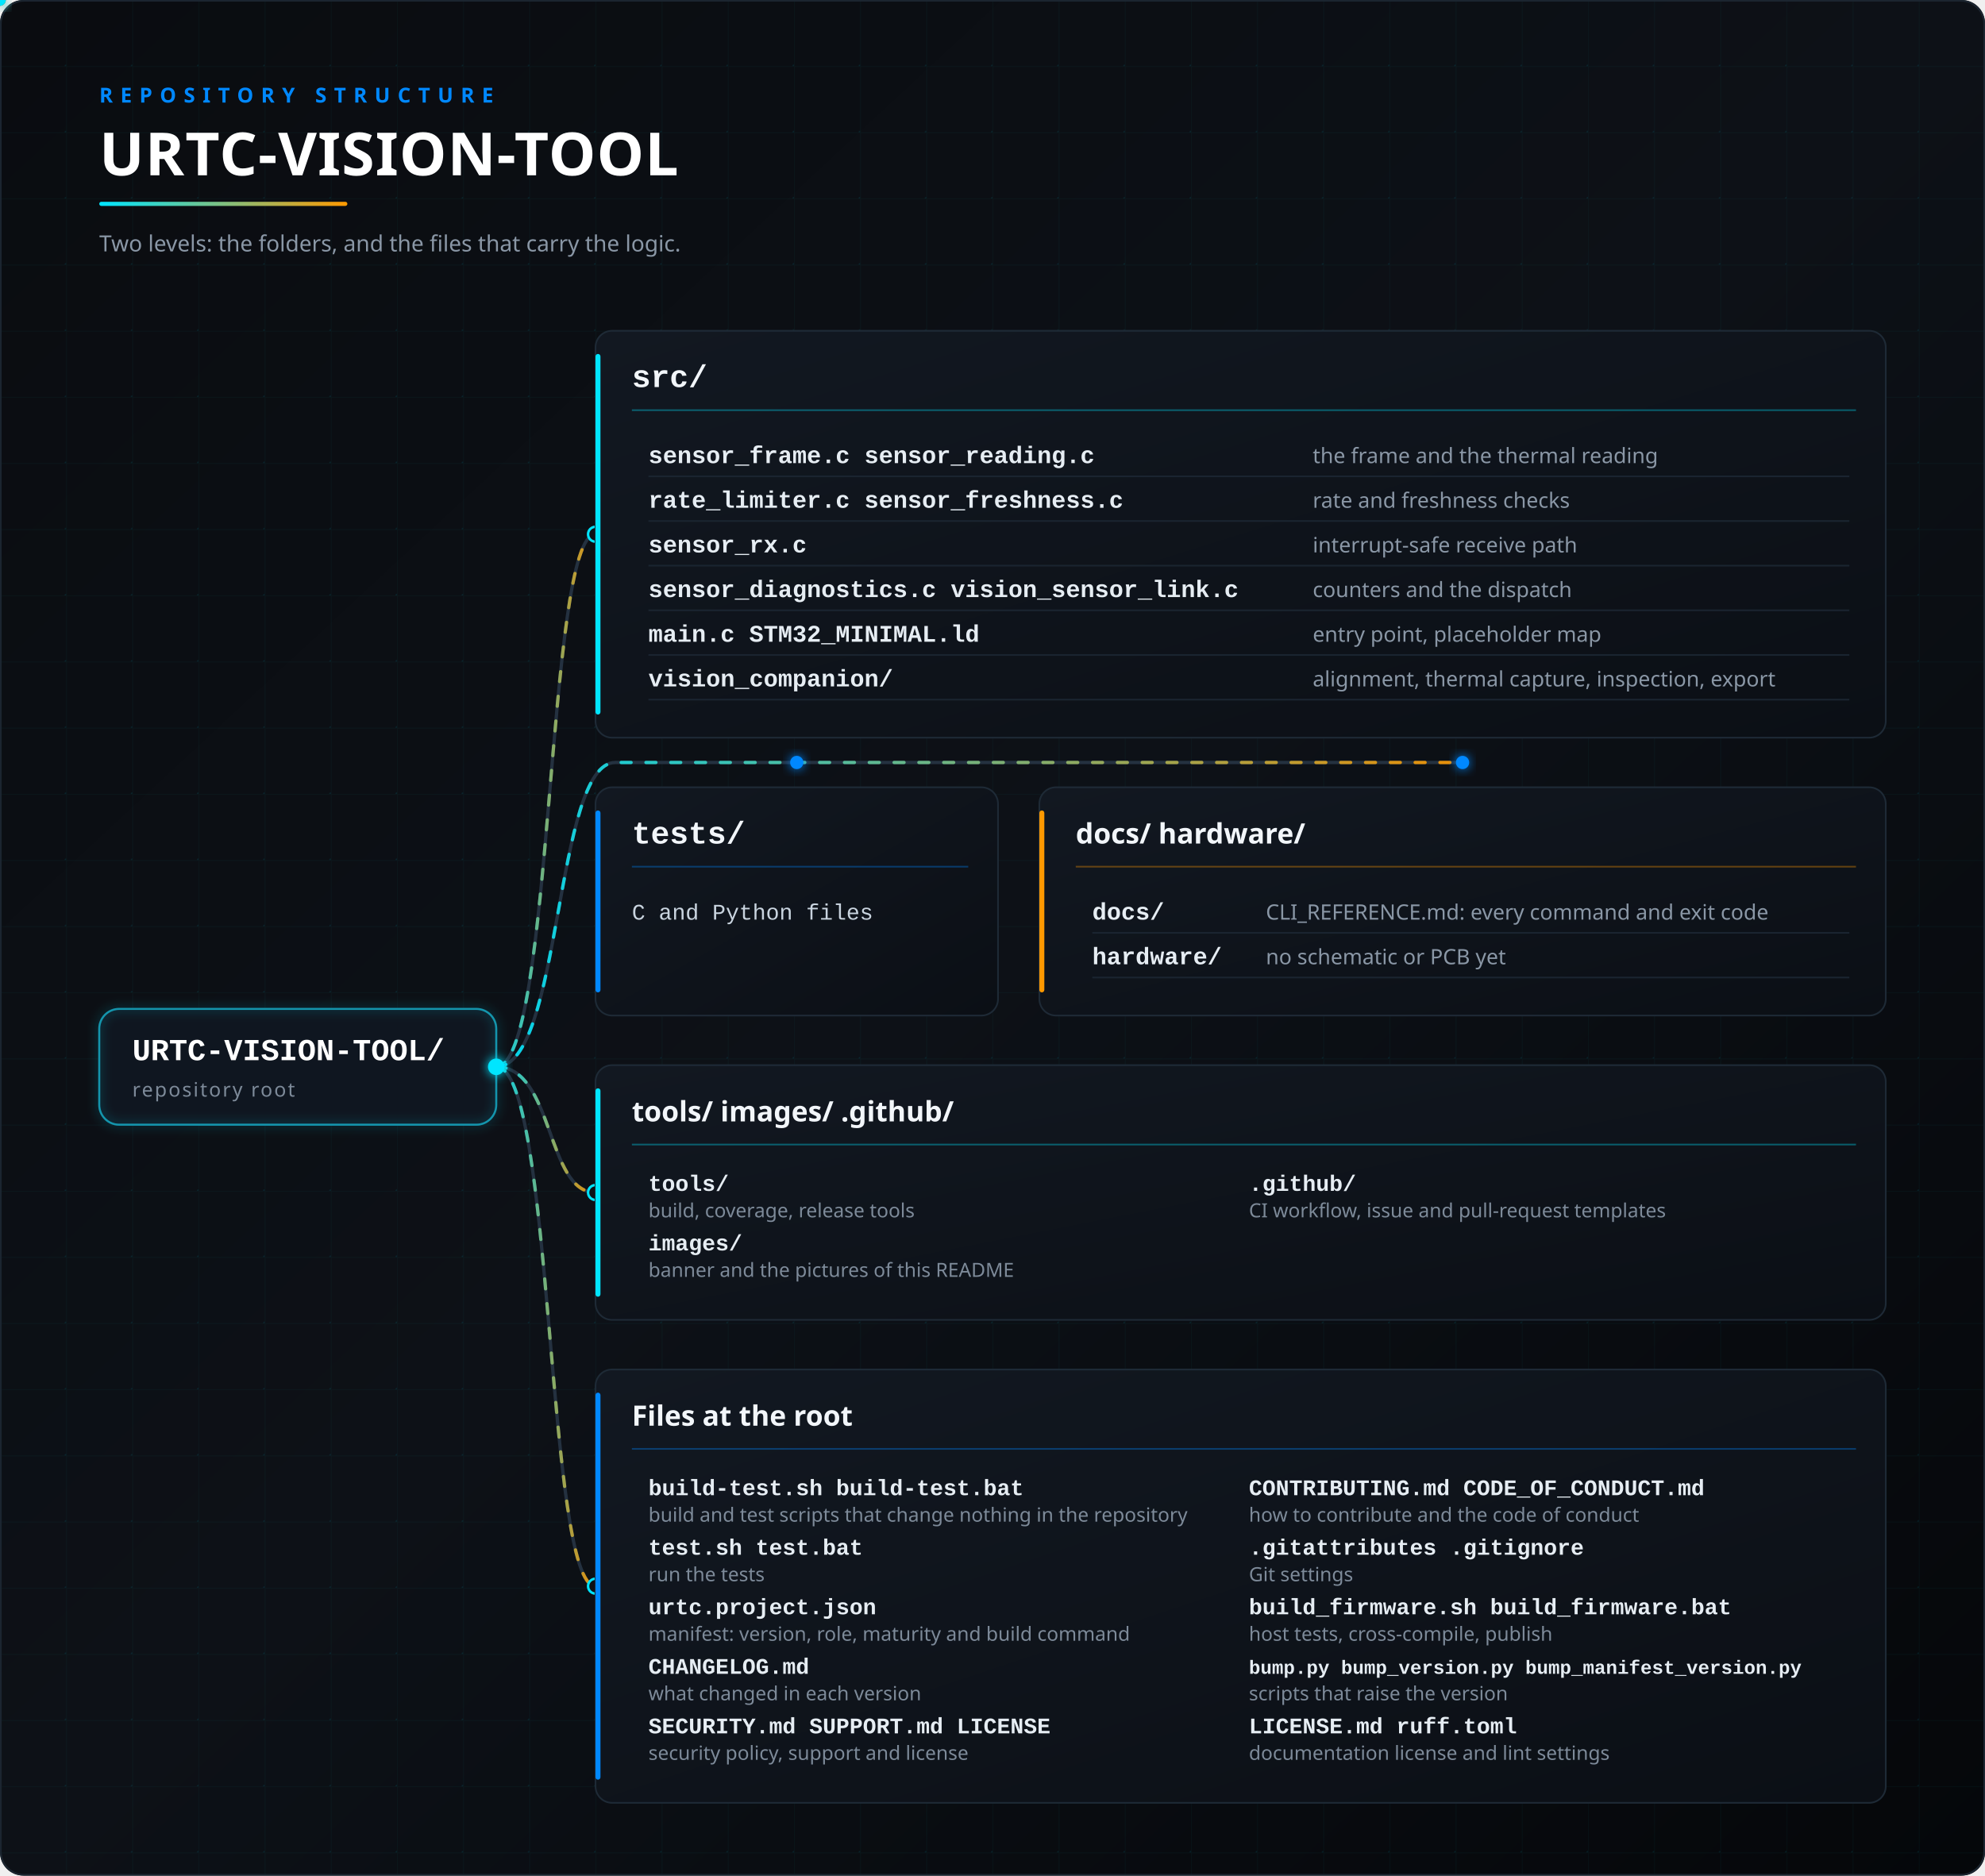
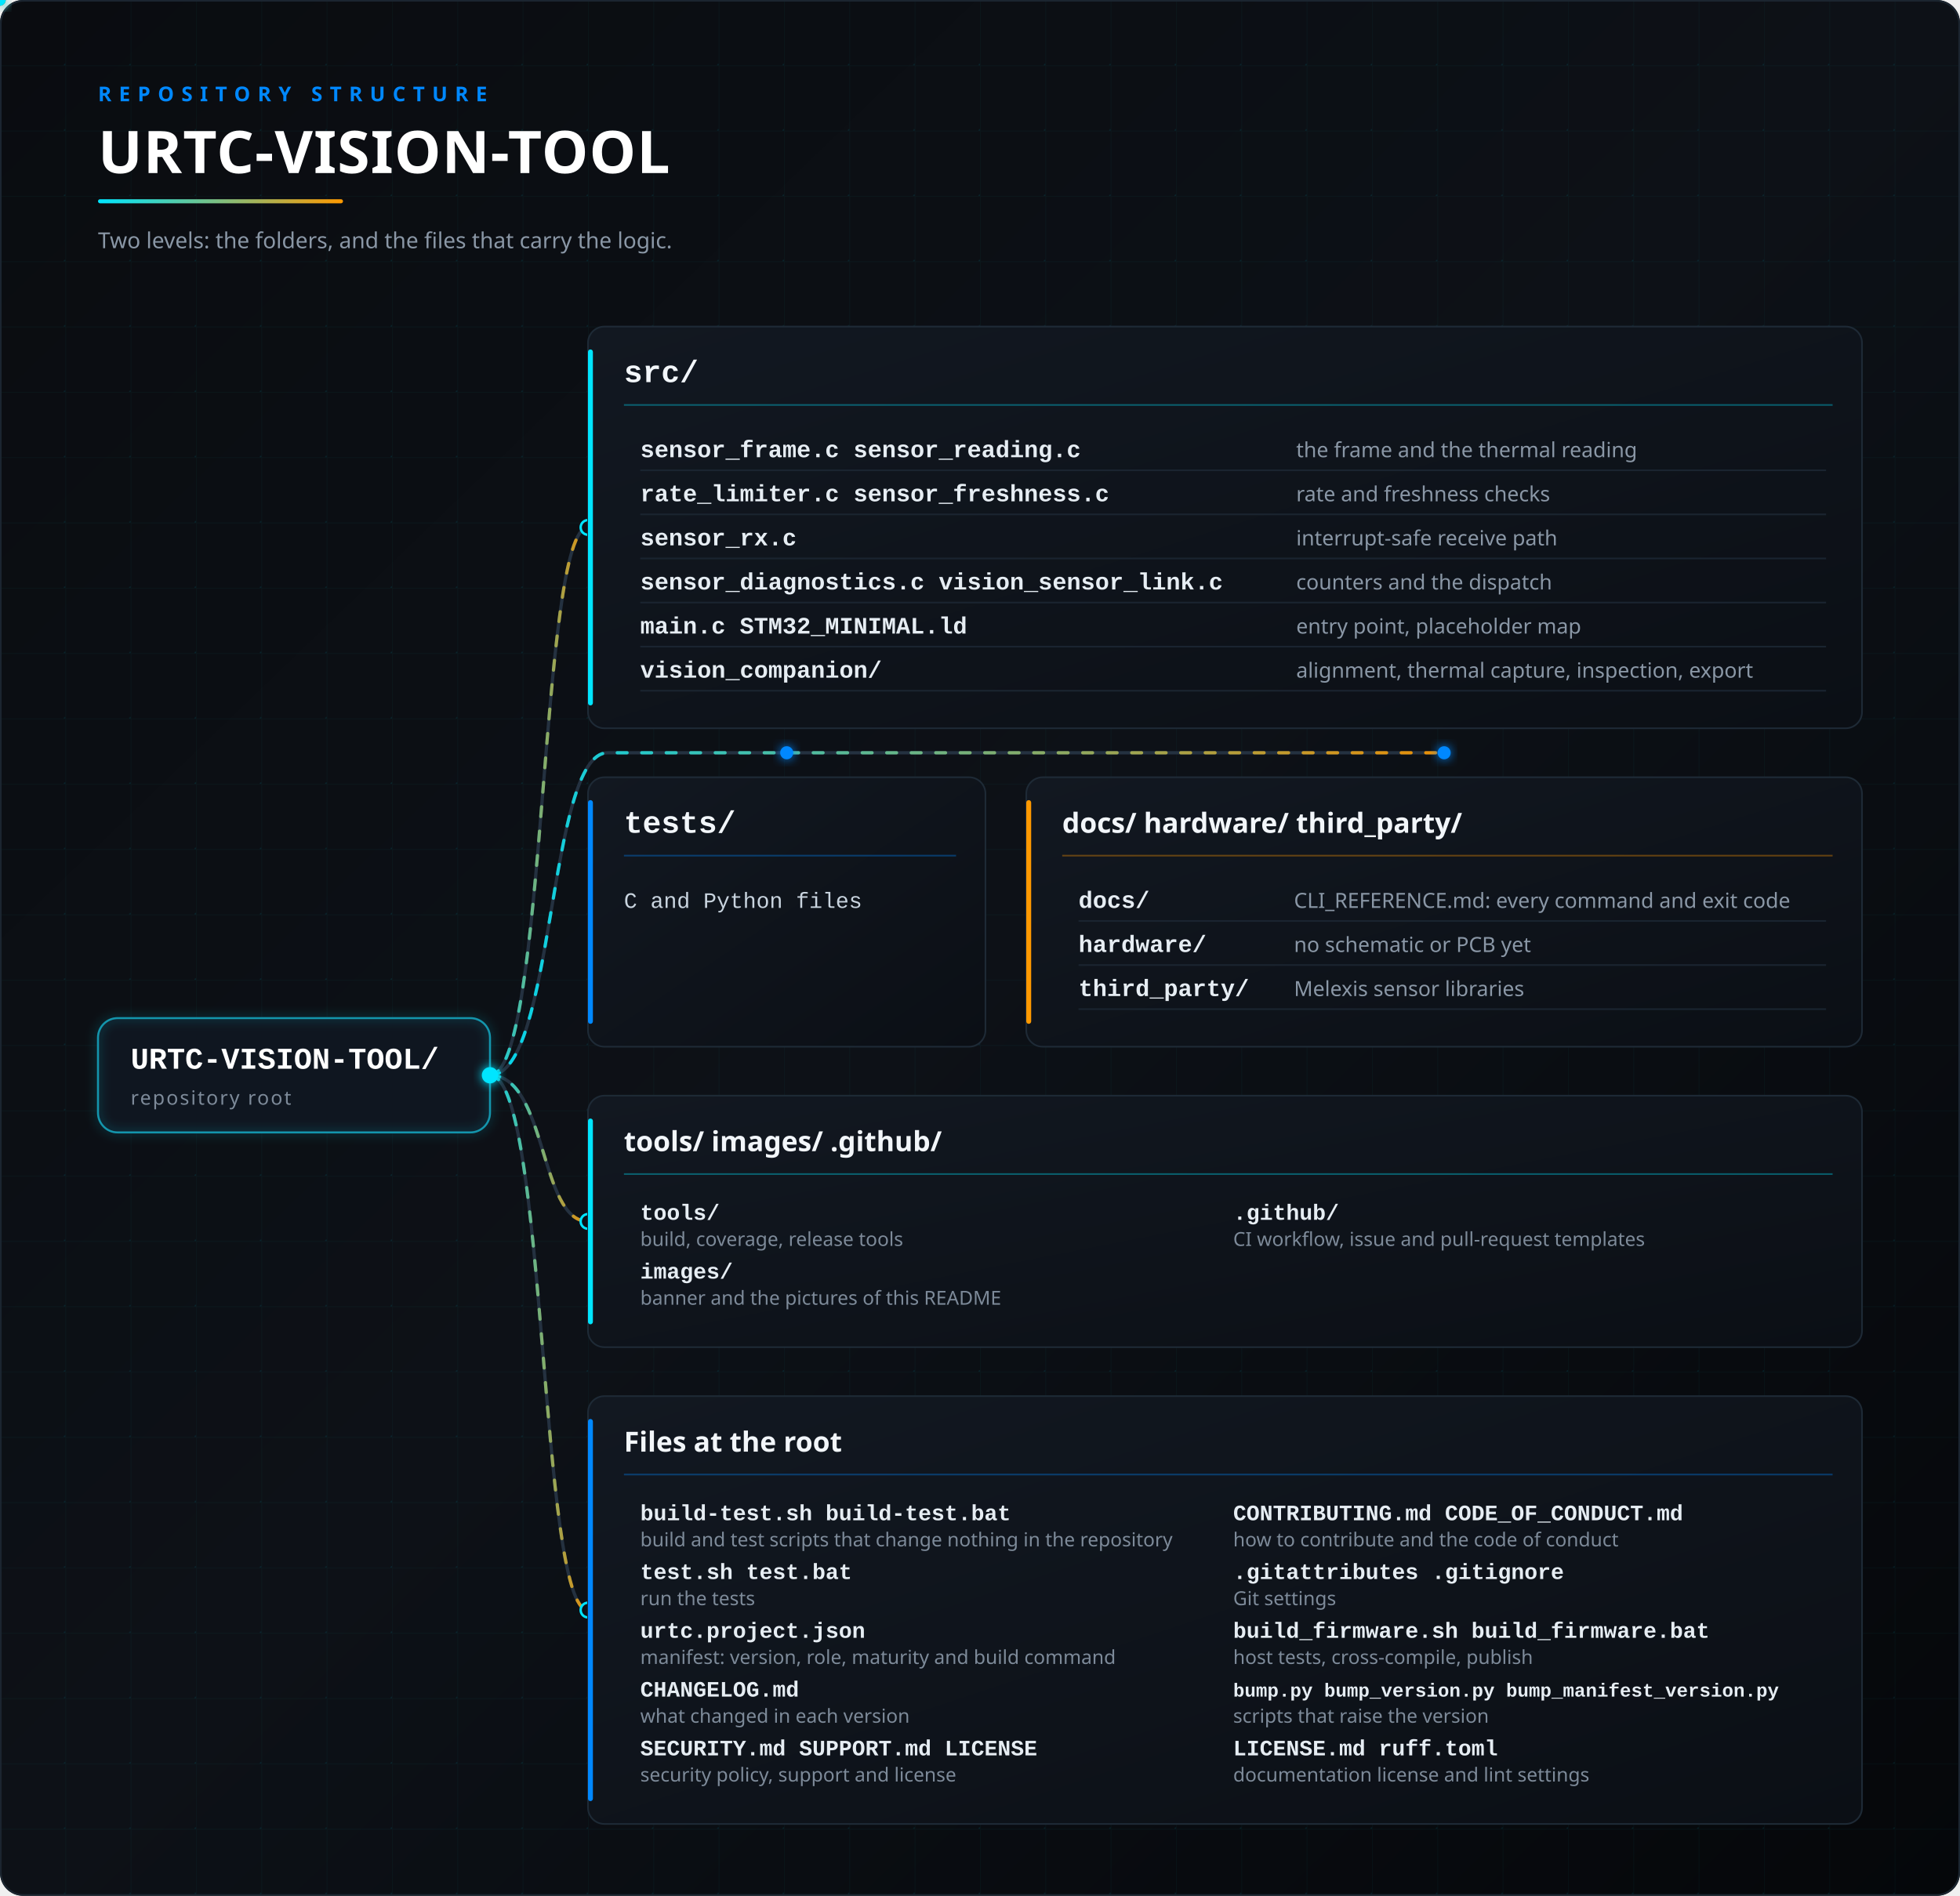
- <svg xmlns="http://www.w3.org/2000/svg" viewBox="0 0 1200 1134" width="100%" role="img" aria-labelledby="t d">
+ <svg xmlns="http://www.w3.org/2000/svg" viewBox="0 0 1200 1161" width="100%" role="img" aria-labelledby="t d">
  <defs>
    <linearGradient id="bg" x1="0" y1="0" x2="1" y2="1">
      <stop offset="0" stop-color="#0A0C10" />
      <stop offset="0.5" stop-color="#0D1117" />
      <stop offset="1" stop-color="#05070A" />
    </linearGradient>
    <linearGradient id="card" x1="0" y1="0" x2="1" y2="1">
      <stop offset="0" stop-color="#121821" />
      <stop offset="1" stop-color="#0B0F15" />
    </linearGradient>
    <linearGradient id="line" x1="0" y1="0" x2="1" y2="0">
      <stop offset="0" stop-color="#00E5FF" />
      <stop offset="1" stop-color="#FF9900" />
    </linearGradient>
    <filter id="glow" x="-50%" y="-50%" width="200%" height="200%">
      <feGaussianBlur stdDeviation="3" result="b" />
      <feMerge>
        <feMergeNode in="b" />
        <feMergeNode in="SourceGraphic" />
      </feMerge>
    </filter>
    <pattern id="grid" width="40" height="40" patternUnits="userSpaceOnUse">
      <path d="M40 0H0V40" fill="none" stroke="#00E5FF" stroke-opacity="0.035" />
      <circle cx="40" cy="40" r="1" fill="#00E5FF" fill-opacity="0.09" />
    </pattern>
  </defs>
-   <rect width="1200" height="1134" rx="14" fill="url(#bg)" />
-   <rect width="1200" height="1134" rx="14" fill="url(#grid)" />
-   <rect x="0.5" y="0.5" width="1199" height="1133" rx="14" fill="none" stroke="#1B2530" />
+   <rect width="1200" height="1161" rx="14" fill="url(#bg)" />
+   <rect width="1200" height="1161" rx="14" fill="url(#grid)" />
+   <rect x="0.5" y="0.5" width="1199" height="1160" rx="14" fill="none" stroke="#1B2530" />
  <text x="60" y="62" font-family="'Segoe UI','Noto Sans','Noto Sans CJK SC','Microsoft YaHei','Yu Gothic','Helvetica Neue',Helvetica,Arial,sans-serif" font-size="12.5" font-weight="600" fill="#0088FF" text-anchor="start" letter-spacing="4.5">REPOSITORY STRUCTURE</text>
  <text x="60" y="106" font-family="'Segoe UI','Noto Sans','Noto Sans CJK SC','Microsoft YaHei','Yu Gothic','Helvetica Neue',Helvetica,Arial,sans-serif" font-size="36" font-weight="700" fill="#FFFFFF" text-anchor="start" letter-spacing="0.5">URTC-VISION-TOOL</text>
  <rect x="60" y="122" width="150" height="2.5" rx="1.25" fill="url(#line)">
    <animate attributeName="width" values="40;150;150" keyTimes="0;0.4;1" dur="3s" repeatCount="indefinite" />
  </rect>
  <text x="60" y="152" font-family="'Segoe UI','Noto Sans','Noto Sans CJK SC','Microsoft YaHei','Yu Gothic','Helvetica Neue',Helvetica,Arial,sans-serif" font-size="13.5" font-weight="400" fill="#8A97A6" text-anchor="start">Two levels: the folders, and the files that carry the logic.</text>
-   <path id="c0" d="M300,645 C335,645 330,323 360,323" fill="none" stroke="#243140" stroke-width="2" />
-   <path d="M300,645 C335,645 330,323 360,323" fill="none" stroke="url(#line)" stroke-width="2" stroke-linecap="round" stroke-dasharray="6 9" opacity="0.9">
+   <path id="c0" d="M300,658.5 C335,658.5 330,323 360,323" fill="none" stroke="#243140" stroke-width="2" />
+   <path d="M300,658.5 C335,658.5 330,323 360,323" fill="none" stroke="url(#line)" stroke-width="2" stroke-linecap="round" stroke-dasharray="6 9" opacity="0.9">
    <animate attributeName="stroke-dashoffset" from="0" to="-30" dur="1.6s" repeatCount="indefinite" />
  </path>
  <circle cx="360" cy="323" r="4.5" fill="#0D1117" stroke="#00E5FF" stroke-width="1.5" />
-   <path id="c1" d="M300,645 C340,645 335,461 372,461 H884.167" fill="none" stroke="#243140" stroke-width="2" />
-   <path d="M300,645 C340,645 335,461 372,461 H884.167" fill="none" stroke="url(#line)" stroke-width="2" stroke-linecap="round" stroke-dasharray="6 9" opacity="0.9">
+   <path id="c1" d="M300,658.5 C340,658.5 335,461 372,461 H884.167" fill="none" stroke="#243140" stroke-width="2" />
+   <path d="M300,658.5 C340,658.5 335,461 372,461 H884.167" fill="none" stroke="url(#line)" stroke-width="2" stroke-linecap="round" stroke-dasharray="6 9" opacity="0.9">
    <animate attributeName="stroke-dashoffset" from="0" to="-30" dur="1.6s" repeatCount="indefinite" />
  </path>
  <path d="M481.667,461 V476" stroke="url(#line)" stroke-width="2" fill="none" />
  <circle cx="481.667" cy="461" r="4" fill="#0088FF" filter="url(#glow)" />
  <path d="M884.167,461 V476" stroke="url(#line)" stroke-width="2" fill="none" />
  <circle cx="884.167" cy="461" r="4" fill="#0088FF" filter="url(#glow)" />
-   <path id="c2" d="M300,645 C335,645 330,721 360,721" fill="none" stroke="#243140" stroke-width="2" />
-   <path d="M300,645 C335,645 330,721 360,721" fill="none" stroke="url(#line)" stroke-width="2" stroke-linecap="round" stroke-dasharray="6 9" opacity="0.9">
+   <path id="c2" d="M300,658.5 C335,658.5 330,748 360,748" fill="none" stroke="#243140" stroke-width="2" />
+   <path d="M300,658.5 C335,658.5 330,748 360,748" fill="none" stroke="url(#line)" stroke-width="2" stroke-linecap="round" stroke-dasharray="6 9" opacity="0.9">
    <animate attributeName="stroke-dashoffset" from="0" to="-30" dur="1.6s" repeatCount="indefinite" />
  </path>
-   <circle cx="360" cy="721" r="4.5" fill="#0D1117" stroke="#00E5FF" stroke-width="1.5" />
-   <path id="c3" d="M300,645 C335,645 330,959 360,959" fill="none" stroke="#243140" stroke-width="2" />
-   <path d="M300,645 C335,645 330,959 360,959" fill="none" stroke="url(#line)" stroke-width="2" stroke-linecap="round" stroke-dasharray="6 9" opacity="0.9">
+   <circle cx="360" cy="748" r="4.5" fill="#0D1117" stroke="#00E5FF" stroke-width="1.5" />
+   <path id="c3" d="M300,658.5 C335,658.5 330,986 360,986" fill="none" stroke="#243140" stroke-width="2" />
+   <path d="M300,658.5 C335,658.5 330,986 360,986" fill="none" stroke="url(#line)" stroke-width="2" stroke-linecap="round" stroke-dasharray="6 9" opacity="0.9">
    <animate attributeName="stroke-dashoffset" from="0" to="-30" dur="1.6s" repeatCount="indefinite" />
  </path>
-   <circle cx="360" cy="959" r="4.5" fill="#0D1117" stroke="#00E5FF" stroke-width="1.5" />
+   <circle cx="360" cy="986" r="4.5" fill="#0D1117" stroke="#00E5FF" stroke-width="1.5" />
  <circle r="3.5" fill="#00E5FF" filter="url(#glow)">
    <animateMotion dur="3.4s" repeatCount="indefinite">
      <mpath href="#c0" />
    </animateMotion>
  </circle>
  <circle r="3.5" fill="#0088FF" filter="url(#glow)">
    <animateMotion dur="4.2s" repeatCount="indefinite">
      <mpath href="#c1" />
    </animateMotion>
  </circle>
  <circle r="3.5" fill="#FF9900" filter="url(#glow)">
    <animateMotion dur="5.0s" repeatCount="indefinite">
      <mpath href="#c2" />
    </animateMotion>
  </circle>
  <circle r="3.5" fill="#00E5FF" filter="url(#glow)">
    <animateMotion dur="5.8s" repeatCount="indefinite">
      <mpath href="#c3" />
    </animateMotion>
  </circle>
-   <rect x="60" y="610" width="240" height="70" rx="12" fill="#0F1620" stroke="#2A3A4C" stroke-width="1.2" />
-   <rect x="60" y="610" width="240" height="70" rx="12" fill="none" stroke="#00E5FF" stroke-opacity="0.5" stroke-width="1.2" filter="url(#glow)">
+   <rect x="60" y="623.5" width="240" height="70" rx="12" fill="#0F1620" stroke="#2A3A4C" stroke-width="1.2" />
+   <rect x="60" y="623.5" width="240" height="70" rx="12" fill="none" stroke="#00E5FF" stroke-opacity="0.5" stroke-width="1.2" filter="url(#glow)">
    <animate attributeName="stroke-opacity" values="0.15;0.6;0.15" dur="3.6s" repeatCount="indefinite" />
  </rect>
-   <text x="80" y="641" font-family="'JetBrains Mono','Cascadia Code','SFMono-Regular',Consolas,'Liberation Mono',monospace" font-size="18.5" font-weight="700" fill="#FFFFFF" text-anchor="start">URTC-VISION-TOOL/</text>
-   <text x="80" y="663" font-family="'Segoe UI','Noto Sans','Noto Sans CJK SC','Microsoft YaHei','Yu Gothic','Helvetica Neue',Helvetica,Arial,sans-serif" font-size="12" font-weight="400" fill="#7D8A99" text-anchor="start" letter-spacing="1">repository root</text>
-   <circle cx="300" cy="645" r="5" fill="#00E5FF" filter="url(#glow)" />
+   <text x="80" y="654.5" font-family="'JetBrains Mono','Cascadia Code','SFMono-Regular',Consolas,'Liberation Mono',monospace" font-size="18.5" font-weight="700" fill="#FFFFFF" text-anchor="start">URTC-VISION-TOOL/</text>
+   <text x="80" y="676.5" font-family="'Segoe UI','Noto Sans','Noto Sans CJK SC','Microsoft YaHei','Yu Gothic','Helvetica Neue',Helvetica,Arial,sans-serif" font-size="12" font-weight="400" fill="#7D8A99" text-anchor="start" letter-spacing="1">repository root</text>
+   <circle cx="300" cy="658.5" r="5" fill="#00E5FF" filter="url(#glow)" />
  <rect x="360" y="200" width="780" height="246" rx="10" fill="url(#card)" stroke="#1E2A36" stroke-width="1" />
  <rect x="360" y="214" width="3" height="218" rx="1.5" fill="#00E5FF">
    <animate attributeName="opacity" values="0.55;1;0.55" dur="4s" begin="0s" repeatCount="indefinite" />
  </rect>
  <text x="382" y="234" font-family="'JetBrains Mono','Cascadia Code','SFMono-Regular',Consolas,'Liberation Mono',monospace" font-size="19" font-weight="700" fill="#F2F6FA" text-anchor="start">src/</text>
  <line x1="382" y1="248" x2="1122" y2="248" stroke="#00E5FF" stroke-opacity="0.35" stroke-width="1" />
  <text x="392" y="280" font-family="'JetBrains Mono','Cascadia Code','SFMono-Regular',Consolas,'Liberation Mono',monospace" font-size="14.5" font-weight="600" fill="#E6EDF3" text-anchor="start">sensor_frame.c  sensor_reading.c</text>
  <text x="793.58" y="280" font-family="'Segoe UI','Noto Sans','Noto Sans CJK SC','Microsoft YaHei','Yu Gothic','Helvetica Neue',Helvetica,Arial,sans-serif" font-size="12.8" font-weight="400" fill="#8A97A6" text-anchor="start">the frame and the thermal reading</text>
  <line x1="392" y1="288" x2="1118" y2="288" stroke="#1A2430" stroke-width="1" />
  <text x="392" y="307" font-family="'JetBrains Mono','Cascadia Code','SFMono-Regular',Consolas,'Liberation Mono',monospace" font-size="14.5" font-weight="600" fill="#E6EDF3" text-anchor="start">rate_limiter.c  sensor_freshness.c</text>
  <text x="793.58" y="307" font-family="'Segoe UI','Noto Sans','Noto Sans CJK SC','Microsoft YaHei','Yu Gothic','Helvetica Neue',Helvetica,Arial,sans-serif" font-size="12.8" font-weight="400" fill="#8A97A6" text-anchor="start">rate and freshness checks</text>
  <line x1="392" y1="315" x2="1118" y2="315" stroke="#1A2430" stroke-width="1" />
  <text x="392" y="334" font-family="'JetBrains Mono','Cascadia Code','SFMono-Regular',Consolas,'Liberation Mono',monospace" font-size="14.5" font-weight="600" fill="#E6EDF3" text-anchor="start">sensor_rx.c</text>
  <text x="793.58" y="334" font-family="'Segoe UI','Noto Sans','Noto Sans CJK SC','Microsoft YaHei','Yu Gothic','Helvetica Neue',Helvetica,Arial,sans-serif" font-size="12.8" font-weight="400" fill="#8A97A6" text-anchor="start">interrupt-safe receive path</text>
  <line x1="392" y1="342" x2="1118" y2="342" stroke="#1A2430" stroke-width="1" />
  <text x="392" y="361" font-family="'JetBrains Mono','Cascadia Code','SFMono-Regular',Consolas,'Liberation Mono',monospace" font-size="14.5" font-weight="600" fill="#E6EDF3" text-anchor="start">sensor_diagnostics.c  vision_sensor_link.c</text>
  <text x="793.58" y="361" font-family="'Segoe UI','Noto Sans','Noto Sans CJK SC','Microsoft YaHei','Yu Gothic','Helvetica Neue',Helvetica,Arial,sans-serif" font-size="12.8" font-weight="400" fill="#8A97A6" text-anchor="start">counters and the dispatch</text>
  <line x1="392" y1="369" x2="1118" y2="369" stroke="#1A2430" stroke-width="1" />
  <text x="392" y="388" font-family="'JetBrains Mono','Cascadia Code','SFMono-Regular',Consolas,'Liberation Mono',monospace" font-size="14.5" font-weight="600" fill="#E6EDF3" text-anchor="start">main.c  STM32_MINIMAL.ld</text>
  <text x="793.58" y="388" font-family="'Segoe UI','Noto Sans','Noto Sans CJK SC','Microsoft YaHei','Yu Gothic','Helvetica Neue',Helvetica,Arial,sans-serif" font-size="12.8" font-weight="400" fill="#8A97A6" text-anchor="start">entry point, placeholder map</text>
  <line x1="392" y1="396" x2="1118" y2="396" stroke="#1A2430" stroke-width="1" />
  <text x="392" y="415" font-family="'JetBrains Mono','Cascadia Code','SFMono-Regular',Consolas,'Liberation Mono',monospace" font-size="14.5" font-weight="600" fill="#E6EDF3" text-anchor="start">vision_companion/</text>
  <text x="793.58" y="415" font-family="'Segoe UI','Noto Sans','Noto Sans CJK SC','Microsoft YaHei','Yu Gothic','Helvetica Neue',Helvetica,Arial,sans-serif" font-size="12.8" font-weight="400" fill="#8A97A6" text-anchor="start">alignment, thermal capture, inspection, export</text>
  <line x1="392" y1="423" x2="1118" y2="423" stroke="#1A2430" stroke-width="1" />
-   <rect x="360" y="476" width="243.333" height="138" rx="10" fill="url(#card)" stroke="#1E2A36" stroke-width="1" />
-   <rect x="360" y="490" width="3" height="110" rx="1.5" fill="#0088FF">
+   <rect x="360" y="476" width="243.333" height="165" rx="10" fill="url(#card)" stroke="#1E2A36" stroke-width="1" />
+   <rect x="360" y="490" width="3" height="137" rx="1.5" fill="#0088FF">
    <animate attributeName="opacity" values="0.55;1;0.55" dur="4s" begin="0.6s" repeatCount="indefinite" />
  </rect>
  <text x="382" y="510" font-family="'JetBrains Mono','Cascadia Code','SFMono-Regular',Consolas,'Liberation Mono',monospace" font-size="19" font-weight="700" fill="#F2F6FA" text-anchor="start">tests/</text>
  <line x1="382" y1="524" x2="585.333" y2="524" stroke="#0088FF" stroke-opacity="0.35" stroke-width="1" />
  <text x="382" y="556" font-family="'JetBrains Mono','Cascadia Code','SFMono-Regular',Consolas,'Liberation Mono',monospace" font-size="13.5" font-weight="400" fill="#C9D4DF" text-anchor="start">C and Python files</text>
-   <rect x="628.333" y="476" width="511.667" height="138" rx="10" fill="url(#card)" stroke="#1E2A36" stroke-width="1" />
-   <rect x="628.333" y="490" width="3" height="110" rx="1.5" fill="#FF9900">
+   <rect x="628.333" y="476" width="511.667" height="165" rx="10" fill="url(#card)" stroke="#1E2A36" stroke-width="1" />
+   <rect x="628.333" y="490" width="3" height="137" rx="1.5" fill="#FF9900">
    <animate attributeName="opacity" values="0.55;1;0.55" dur="4s" begin="1.2s" repeatCount="indefinite" />
  </rect>
-   <text x="650.333" y="510" font-family="'Segoe UI','Noto Sans','Noto Sans CJK SC','Microsoft YaHei','Yu Gothic','Helvetica Neue',Helvetica,Arial,sans-serif" font-size="17" font-weight="700" fill="#F2F6FA" text-anchor="start">docs/ hardware/</text>
+   <text x="650.333" y="510" font-family="'Segoe UI','Noto Sans','Noto Sans CJK SC','Microsoft YaHei','Yu Gothic','Helvetica Neue',Helvetica,Arial,sans-serif" font-size="17" font-weight="700" fill="#F2F6FA" text-anchor="start">docs/ hardware/ third_party/</text>
  <line x1="650.333" y1="524" x2="1122" y2="524" stroke="#FF9900" stroke-opacity="0.35" stroke-width="1" />
  <text x="660.333" y="556" font-family="'JetBrains Mono','Cascadia Code','SFMono-Regular',Consolas,'Liberation Mono',monospace" font-size="14.5" font-weight="600" fill="#E6EDF3" text-anchor="start">docs/</text>
-   <text x="765.243" y="556" font-family="'Segoe UI','Noto Sans','Noto Sans CJK SC','Microsoft YaHei','Yu Gothic','Helvetica Neue',Helvetica,Arial,sans-serif" font-size="12.8" font-weight="400" fill="#8A97A6" text-anchor="start">CLI_REFERENCE.md: every command and exit code</text>
+   <text x="792.213" y="556" font-family="'Segoe UI','Noto Sans','Noto Sans CJK SC','Microsoft YaHei','Yu Gothic','Helvetica Neue',Helvetica,Arial,sans-serif" font-size="12.8" font-weight="400" fill="#8A97A6" text-anchor="start">CLI_REFERENCE.md: every command and exit code</text>
  <line x1="660.333" y1="564" x2="1118" y2="564" stroke="#1A2430" stroke-width="1" />
  <text x="660.333" y="583" font-family="'JetBrains Mono','Cascadia Code','SFMono-Regular',Consolas,'Liberation Mono',monospace" font-size="14.5" font-weight="600" fill="#E6EDF3" text-anchor="start">hardware/</text>
-   <text x="765.243" y="583" font-family="'Segoe UI','Noto Sans','Noto Sans CJK SC','Microsoft YaHei','Yu Gothic','Helvetica Neue',Helvetica,Arial,sans-serif" font-size="12.8" font-weight="400" fill="#8A97A6" text-anchor="start">no schematic or PCB yet</text>
+   <text x="792.213" y="583" font-family="'Segoe UI','Noto Sans','Noto Sans CJK SC','Microsoft YaHei','Yu Gothic','Helvetica Neue',Helvetica,Arial,sans-serif" font-size="12.8" font-weight="400" fill="#8A97A6" text-anchor="start">no schematic or PCB yet</text>
  <line x1="660.333" y1="591" x2="1118" y2="591" stroke="#1A2430" stroke-width="1" />
-   <rect x="360" y="644" width="780" height="154" rx="10" fill="url(#card)" stroke="#1E2A36" stroke-width="1" />
-   <rect x="360" y="658" width="3" height="126" rx="1.5" fill="#00E5FF">
+   <text x="660.333" y="610" font-family="'JetBrains Mono','Cascadia Code','SFMono-Regular',Consolas,'Liberation Mono',monospace" font-size="14.5" font-weight="600" fill="#E6EDF3" text-anchor="start">third_party/</text>
+   <text x="792.213" y="610" font-family="'Segoe UI','Noto Sans','Noto Sans CJK SC','Microsoft YaHei','Yu Gothic','Helvetica Neue',Helvetica,Arial,sans-serif" font-size="12.8" font-weight="400" fill="#8A97A6" text-anchor="start">Melexis sensor libraries</text>
+   <line x1="660.333" y1="618" x2="1118" y2="618" stroke="#1A2430" stroke-width="1" />
+   <rect x="360" y="671" width="780" height="154" rx="10" fill="url(#card)" stroke="#1E2A36" stroke-width="1" />
+   <rect x="360" y="685" width="3" height="126" rx="1.5" fill="#00E5FF">
    <animate attributeName="opacity" values="0.55;1;0.55" dur="4s" begin="1.8s" repeatCount="indefinite" />
  </rect>
-   <text x="382" y="678" font-family="'Segoe UI','Noto Sans','Noto Sans CJK SC','Microsoft YaHei','Yu Gothic','Helvetica Neue',Helvetica,Arial,sans-serif" font-size="17" font-weight="700" fill="#F2F6FA" text-anchor="start">tools/ images/ .github/</text>
-   <line x1="382" y1="692" x2="1122" y2="692" stroke="#00E5FF" stroke-opacity="0.35" stroke-width="1" />
-   <text x="392" y="720" font-family="'JetBrains Mono','Cascadia Code','SFMono-Regular',Consolas,'Liberation Mono',monospace" font-size="13.5" font-weight="600" fill="#E6EDF3" text-anchor="start">tools/</text>
-   <text x="392" y="736" font-family="'Segoe UI','Noto Sans','Noto Sans CJK SC','Microsoft YaHei','Yu Gothic','Helvetica Neue',Helvetica,Arial,sans-serif" font-size="11.8" font-weight="400" fill="#7D8A99" text-anchor="start">build, coverage, release tools</text>
-   <text x="392" y="756" font-family="'JetBrains Mono','Cascadia Code','SFMono-Regular',Consolas,'Liberation Mono',monospace" font-size="13.5" font-weight="600" fill="#E6EDF3" text-anchor="start">images/</text>
-   <text x="392" y="772" font-family="'Segoe UI','Noto Sans','Noto Sans CJK SC','Microsoft YaHei','Yu Gothic','Helvetica Neue',Helvetica,Arial,sans-serif" font-size="11.8" font-weight="400" fill="#7D8A99" text-anchor="start">banner and the pictures of this README</text>
-   <text x="755" y="720" font-family="'JetBrains Mono','Cascadia Code','SFMono-Regular',Consolas,'Liberation Mono',monospace" font-size="13.5" font-weight="600" fill="#E6EDF3" text-anchor="start">.github/</text>
-   <text x="755" y="736" font-family="'Segoe UI','Noto Sans','Noto Sans CJK SC','Microsoft YaHei','Yu Gothic','Helvetica Neue',Helvetica,Arial,sans-serif" font-size="11.8" font-weight="400" fill="#7D8A99" text-anchor="start">CI workflow, issue and pull-request templates</text>
-   <rect x="360" y="828" width="780" height="262" rx="10" fill="url(#card)" stroke="#1E2A36" stroke-width="1" />
-   <rect x="360" y="842" width="3" height="234" rx="1.5" fill="#0088FF">
+   <text x="382" y="705" font-family="'Segoe UI','Noto Sans','Noto Sans CJK SC','Microsoft YaHei','Yu Gothic','Helvetica Neue',Helvetica,Arial,sans-serif" font-size="17" font-weight="700" fill="#F2F6FA" text-anchor="start">tools/ images/ .github/</text>
+   <line x1="382" y1="719" x2="1122" y2="719" stroke="#00E5FF" stroke-opacity="0.35" stroke-width="1" />
+   <text x="392" y="747" font-family="'JetBrains Mono','Cascadia Code','SFMono-Regular',Consolas,'Liberation Mono',monospace" font-size="13.5" font-weight="600" fill="#E6EDF3" text-anchor="start">tools/</text>
+   <text x="392" y="763" font-family="'Segoe UI','Noto Sans','Noto Sans CJK SC','Microsoft YaHei','Yu Gothic','Helvetica Neue',Helvetica,Arial,sans-serif" font-size="11.8" font-weight="400" fill="#7D8A99" text-anchor="start">build, coverage, release tools</text>
+   <text x="392" y="783" font-family="'JetBrains Mono','Cascadia Code','SFMono-Regular',Consolas,'Liberation Mono',monospace" font-size="13.5" font-weight="600" fill="#E6EDF3" text-anchor="start">images/</text>
+   <text x="392" y="799" font-family="'Segoe UI','Noto Sans','Noto Sans CJK SC','Microsoft YaHei','Yu Gothic','Helvetica Neue',Helvetica,Arial,sans-serif" font-size="11.8" font-weight="400" fill="#7D8A99" text-anchor="start">banner and the pictures of this README</text>
+   <text x="755" y="747" font-family="'JetBrains Mono','Cascadia Code','SFMono-Regular',Consolas,'Liberation Mono',monospace" font-size="13.5" font-weight="600" fill="#E6EDF3" text-anchor="start">.github/</text>
+   <text x="755" y="763" font-family="'Segoe UI','Noto Sans','Noto Sans CJK SC','Microsoft YaHei','Yu Gothic','Helvetica Neue',Helvetica,Arial,sans-serif" font-size="11.8" font-weight="400" fill="#7D8A99" text-anchor="start">CI workflow, issue and pull-request templates</text>
+   <rect x="360" y="855" width="780" height="262" rx="10" fill="url(#card)" stroke="#1E2A36" stroke-width="1" />
+   <rect x="360" y="869" width="3" height="234" rx="1.5" fill="#0088FF">
    <animate attributeName="opacity" values="0.55;1;0.55" dur="4s" begin="2.4s" repeatCount="indefinite" />
  </rect>
-   <text x="382" y="862" font-family="'Segoe UI','Noto Sans','Noto Sans CJK SC','Microsoft YaHei','Yu Gothic','Helvetica Neue',Helvetica,Arial,sans-serif" font-size="17" font-weight="700" fill="#F2F6FA" text-anchor="start">Files at the root</text>
-   <line x1="382" y1="876" x2="1122" y2="876" stroke="#0088FF" stroke-opacity="0.35" stroke-width="1" />
-   <text x="392" y="904" font-family="'JetBrains Mono','Cascadia Code','SFMono-Regular',Consolas,'Liberation Mono',monospace" font-size="13.5" font-weight="600" fill="#E6EDF3" text-anchor="start">build-test.sh  build-test.bat</text>
-   <text x="392" y="920" font-family="'Segoe UI','Noto Sans','Noto Sans CJK SC','Microsoft YaHei','Yu Gothic','Helvetica Neue',Helvetica,Arial,sans-serif" font-size="11.8" font-weight="400" fill="#7D8A99" text-anchor="start">build and test scripts that change nothing in the repository</text>
-   <text x="392" y="940" font-family="'JetBrains Mono','Cascadia Code','SFMono-Regular',Consolas,'Liberation Mono',monospace" font-size="13.5" font-weight="600" fill="#E6EDF3" text-anchor="start">test.sh  test.bat</text>
-   <text x="392" y="956" font-family="'Segoe UI','Noto Sans','Noto Sans CJK SC','Microsoft YaHei','Yu Gothic','Helvetica Neue',Helvetica,Arial,sans-serif" font-size="11.8" font-weight="400" fill="#7D8A99" text-anchor="start">run the tests</text>
-   <text x="392" y="976" font-family="'JetBrains Mono','Cascadia Code','SFMono-Regular',Consolas,'Liberation Mono',monospace" font-size="13.5" font-weight="600" fill="#E6EDF3" text-anchor="start">urtc.project.json</text>
-   <text x="392" y="992" font-family="'Segoe UI','Noto Sans','Noto Sans CJK SC','Microsoft YaHei','Yu Gothic','Helvetica Neue',Helvetica,Arial,sans-serif" font-size="11.8" font-weight="400" fill="#7D8A99" text-anchor="start">manifest: version, role, maturity and build command</text>
-   <text x="392" y="1012" font-family="'JetBrains Mono','Cascadia Code','SFMono-Regular',Consolas,'Liberation Mono',monospace" font-size="13.5" font-weight="600" fill="#E6EDF3" text-anchor="start">CHANGELOG.md</text>
-   <text x="392" y="1028" font-family="'Segoe UI','Noto Sans','Noto Sans CJK SC','Microsoft YaHei','Yu Gothic','Helvetica Neue',Helvetica,Arial,sans-serif" font-size="11.8" font-weight="400" fill="#7D8A99" text-anchor="start">what changed in each version</text>
-   <text x="392" y="1048" font-family="'JetBrains Mono','Cascadia Code','SFMono-Regular',Consolas,'Liberation Mono',monospace" font-size="13.5" font-weight="600" fill="#E6EDF3" text-anchor="start">SECURITY.md  SUPPORT.md  LICENSE</text>
-   <text x="392" y="1064" font-family="'Segoe UI','Noto Sans','Noto Sans CJK SC','Microsoft YaHei','Yu Gothic','Helvetica Neue',Helvetica,Arial,sans-serif" font-size="11.8" font-weight="400" fill="#7D8A99" text-anchor="start">security policy, support and license</text>
-   <text x="755" y="904" font-family="'JetBrains Mono','Cascadia Code','SFMono-Regular',Consolas,'Liberation Mono',monospace" font-size="13.5" font-weight="600" fill="#E6EDF3" text-anchor="start">CONTRIBUTING.md  CODE_OF_CONDUCT.md</text>
-   <text x="755" y="920" font-family="'Segoe UI','Noto Sans','Noto Sans CJK SC','Microsoft YaHei','Yu Gothic','Helvetica Neue',Helvetica,Arial,sans-serif" font-size="11.8" font-weight="400" fill="#7D8A99" text-anchor="start">how to contribute and the code of conduct</text>
-   <text x="755" y="940" font-family="'JetBrains Mono','Cascadia Code','SFMono-Regular',Consolas,'Liberation Mono',monospace" font-size="13.5" font-weight="600" fill="#E6EDF3" text-anchor="start">.gitattributes  .gitignore</text>
-   <text x="755" y="956" font-family="'Segoe UI','Noto Sans','Noto Sans CJK SC','Microsoft YaHei','Yu Gothic','Helvetica Neue',Helvetica,Arial,sans-serif" font-size="11.8" font-weight="400" fill="#7D8A99" text-anchor="start">Git settings</text>
-   <text x="755" y="976" font-family="'JetBrains Mono','Cascadia Code','SFMono-Regular',Consolas,'Liberation Mono',monospace" font-size="13.5" font-weight="600" fill="#E6EDF3" text-anchor="start">build_firmware.sh  build_firmware.bat</text>
-   <text x="755" y="992" font-family="'Segoe UI','Noto Sans','Noto Sans CJK SC','Microsoft YaHei','Yu Gothic','Helvetica Neue',Helvetica,Arial,sans-serif" font-size="11.8" font-weight="400" fill="#7D8A99" text-anchor="start">host tests, cross-compile, publish</text>
-   <text x="755" y="1012" font-family="'JetBrains Mono','Cascadia Code','SFMono-Regular',Consolas,'Liberation Mono',monospace" font-size="11.6" font-weight="600" fill="#E6EDF3" text-anchor="start">bump.py  bump_version.py  bump_manifest_version.py</text>
-   <text x="755" y="1028" font-family="'Segoe UI','Noto Sans','Noto Sans CJK SC','Microsoft YaHei','Yu Gothic','Helvetica Neue',Helvetica,Arial,sans-serif" font-size="11.8" font-weight="400" fill="#7D8A99" text-anchor="start">scripts that raise the version</text>
-   <text x="755" y="1048" font-family="'JetBrains Mono','Cascadia Code','SFMono-Regular',Consolas,'Liberation Mono',monospace" font-size="13.5" font-weight="600" fill="#E6EDF3" text-anchor="start">LICENSE.md  ruff.toml</text>
-   <text x="755" y="1064" font-family="'Segoe UI','Noto Sans','Noto Sans CJK SC','Microsoft YaHei','Yu Gothic','Helvetica Neue',Helvetica,Arial,sans-serif" font-size="11.8" font-weight="400" fill="#7D8A99" text-anchor="start">documentation license and lint settings</text>
+   <text x="382" y="889" font-family="'Segoe UI','Noto Sans','Noto Sans CJK SC','Microsoft YaHei','Yu Gothic','Helvetica Neue',Helvetica,Arial,sans-serif" font-size="17" font-weight="700" fill="#F2F6FA" text-anchor="start">Files at the root</text>
+   <line x1="382" y1="903" x2="1122" y2="903" stroke="#0088FF" stroke-opacity="0.35" stroke-width="1" />
+   <text x="392" y="931" font-family="'JetBrains Mono','Cascadia Code','SFMono-Regular',Consolas,'Liberation Mono',monospace" font-size="13.5" font-weight="600" fill="#E6EDF3" text-anchor="start">build-test.sh  build-test.bat</text>
+   <text x="392" y="947" font-family="'Segoe UI','Noto Sans','Noto Sans CJK SC','Microsoft YaHei','Yu Gothic','Helvetica Neue',Helvetica,Arial,sans-serif" font-size="11.8" font-weight="400" fill="#7D8A99" text-anchor="start">build and test scripts that change nothing in the repository</text>
+   <text x="392" y="967" font-family="'JetBrains Mono','Cascadia Code','SFMono-Regular',Consolas,'Liberation Mono',monospace" font-size="13.5" font-weight="600" fill="#E6EDF3" text-anchor="start">test.sh  test.bat</text>
+   <text x="392" y="983" font-family="'Segoe UI','Noto Sans','Noto Sans CJK SC','Microsoft YaHei','Yu Gothic','Helvetica Neue',Helvetica,Arial,sans-serif" font-size="11.8" font-weight="400" fill="#7D8A99" text-anchor="start">run the tests</text>
+   <text x="392" y="1003" font-family="'JetBrains Mono','Cascadia Code','SFMono-Regular',Consolas,'Liberation Mono',monospace" font-size="13.5" font-weight="600" fill="#E6EDF3" text-anchor="start">urtc.project.json</text>
+   <text x="392" y="1019" font-family="'Segoe UI','Noto Sans','Noto Sans CJK SC','Microsoft YaHei','Yu Gothic','Helvetica Neue',Helvetica,Arial,sans-serif" font-size="11.8" font-weight="400" fill="#7D8A99" text-anchor="start">manifest: version, role, maturity and build command</text>
+   <text x="392" y="1039" font-family="'JetBrains Mono','Cascadia Code','SFMono-Regular',Consolas,'Liberation Mono',monospace" font-size="13.5" font-weight="600" fill="#E6EDF3" text-anchor="start">CHANGELOG.md</text>
+   <text x="392" y="1055" font-family="'Segoe UI','Noto Sans','Noto Sans CJK SC','Microsoft YaHei','Yu Gothic','Helvetica Neue',Helvetica,Arial,sans-serif" font-size="11.8" font-weight="400" fill="#7D8A99" text-anchor="start">what changed in each version</text>
+   <text x="392" y="1075" font-family="'JetBrains Mono','Cascadia Code','SFMono-Regular',Consolas,'Liberation Mono',monospace" font-size="13.5" font-weight="600" fill="#E6EDF3" text-anchor="start">SECURITY.md  SUPPORT.md  LICENSE</text>
+   <text x="392" y="1091" font-family="'Segoe UI','Noto Sans','Noto Sans CJK SC','Microsoft YaHei','Yu Gothic','Helvetica Neue',Helvetica,Arial,sans-serif" font-size="11.8" font-weight="400" fill="#7D8A99" text-anchor="start">security policy, support and license</text>
+   <text x="755" y="931" font-family="'JetBrains Mono','Cascadia Code','SFMono-Regular',Consolas,'Liberation Mono',monospace" font-size="13.5" font-weight="600" fill="#E6EDF3" text-anchor="start">CONTRIBUTING.md  CODE_OF_CONDUCT.md</text>
+   <text x="755" y="947" font-family="'Segoe UI','Noto Sans','Noto Sans CJK SC','Microsoft YaHei','Yu Gothic','Helvetica Neue',Helvetica,Arial,sans-serif" font-size="11.8" font-weight="400" fill="#7D8A99" text-anchor="start">how to contribute and the code of conduct</text>
+   <text x="755" y="967" font-family="'JetBrains Mono','Cascadia Code','SFMono-Regular',Consolas,'Liberation Mono',monospace" font-size="13.5" font-weight="600" fill="#E6EDF3" text-anchor="start">.gitattributes  .gitignore</text>
+   <text x="755" y="983" font-family="'Segoe UI','Noto Sans','Noto Sans CJK SC','Microsoft YaHei','Yu Gothic','Helvetica Neue',Helvetica,Arial,sans-serif" font-size="11.8" font-weight="400" fill="#7D8A99" text-anchor="start">Git settings</text>
+   <text x="755" y="1003" font-family="'JetBrains Mono','Cascadia Code','SFMono-Regular',Consolas,'Liberation Mono',monospace" font-size="13.5" font-weight="600" fill="#E6EDF3" text-anchor="start">build_firmware.sh  build_firmware.bat</text>
+   <text x="755" y="1019" font-family="'Segoe UI','Noto Sans','Noto Sans CJK SC','Microsoft YaHei','Yu Gothic','Helvetica Neue',Helvetica,Arial,sans-serif" font-size="11.8" font-weight="400" fill="#7D8A99" text-anchor="start">host tests, cross-compile, publish</text>
+   <text x="755" y="1039" font-family="'JetBrains Mono','Cascadia Code','SFMono-Regular',Consolas,'Liberation Mono',monospace" font-size="11.6" font-weight="600" fill="#E6EDF3" text-anchor="start">bump.py  bump_version.py  bump_manifest_version.py</text>
+   <text x="755" y="1055" font-family="'Segoe UI','Noto Sans','Noto Sans CJK SC','Microsoft YaHei','Yu Gothic','Helvetica Neue',Helvetica,Arial,sans-serif" font-size="11.8" font-weight="400" fill="#7D8A99" text-anchor="start">scripts that raise the version</text>
+   <text x="755" y="1075" font-family="'JetBrains Mono','Cascadia Code','SFMono-Regular',Consolas,'Liberation Mono',monospace" font-size="13.5" font-weight="600" fill="#E6EDF3" text-anchor="start">LICENSE.md  ruff.toml</text>
+   <text x="755" y="1091" font-family="'Segoe UI','Noto Sans','Noto Sans CJK SC','Microsoft YaHei','Yu Gothic','Helvetica Neue',Helvetica,Arial,sans-serif" font-size="11.8" font-weight="400" fill="#7D8A99" text-anchor="start">documentation license and lint settings</text>
</svg>
